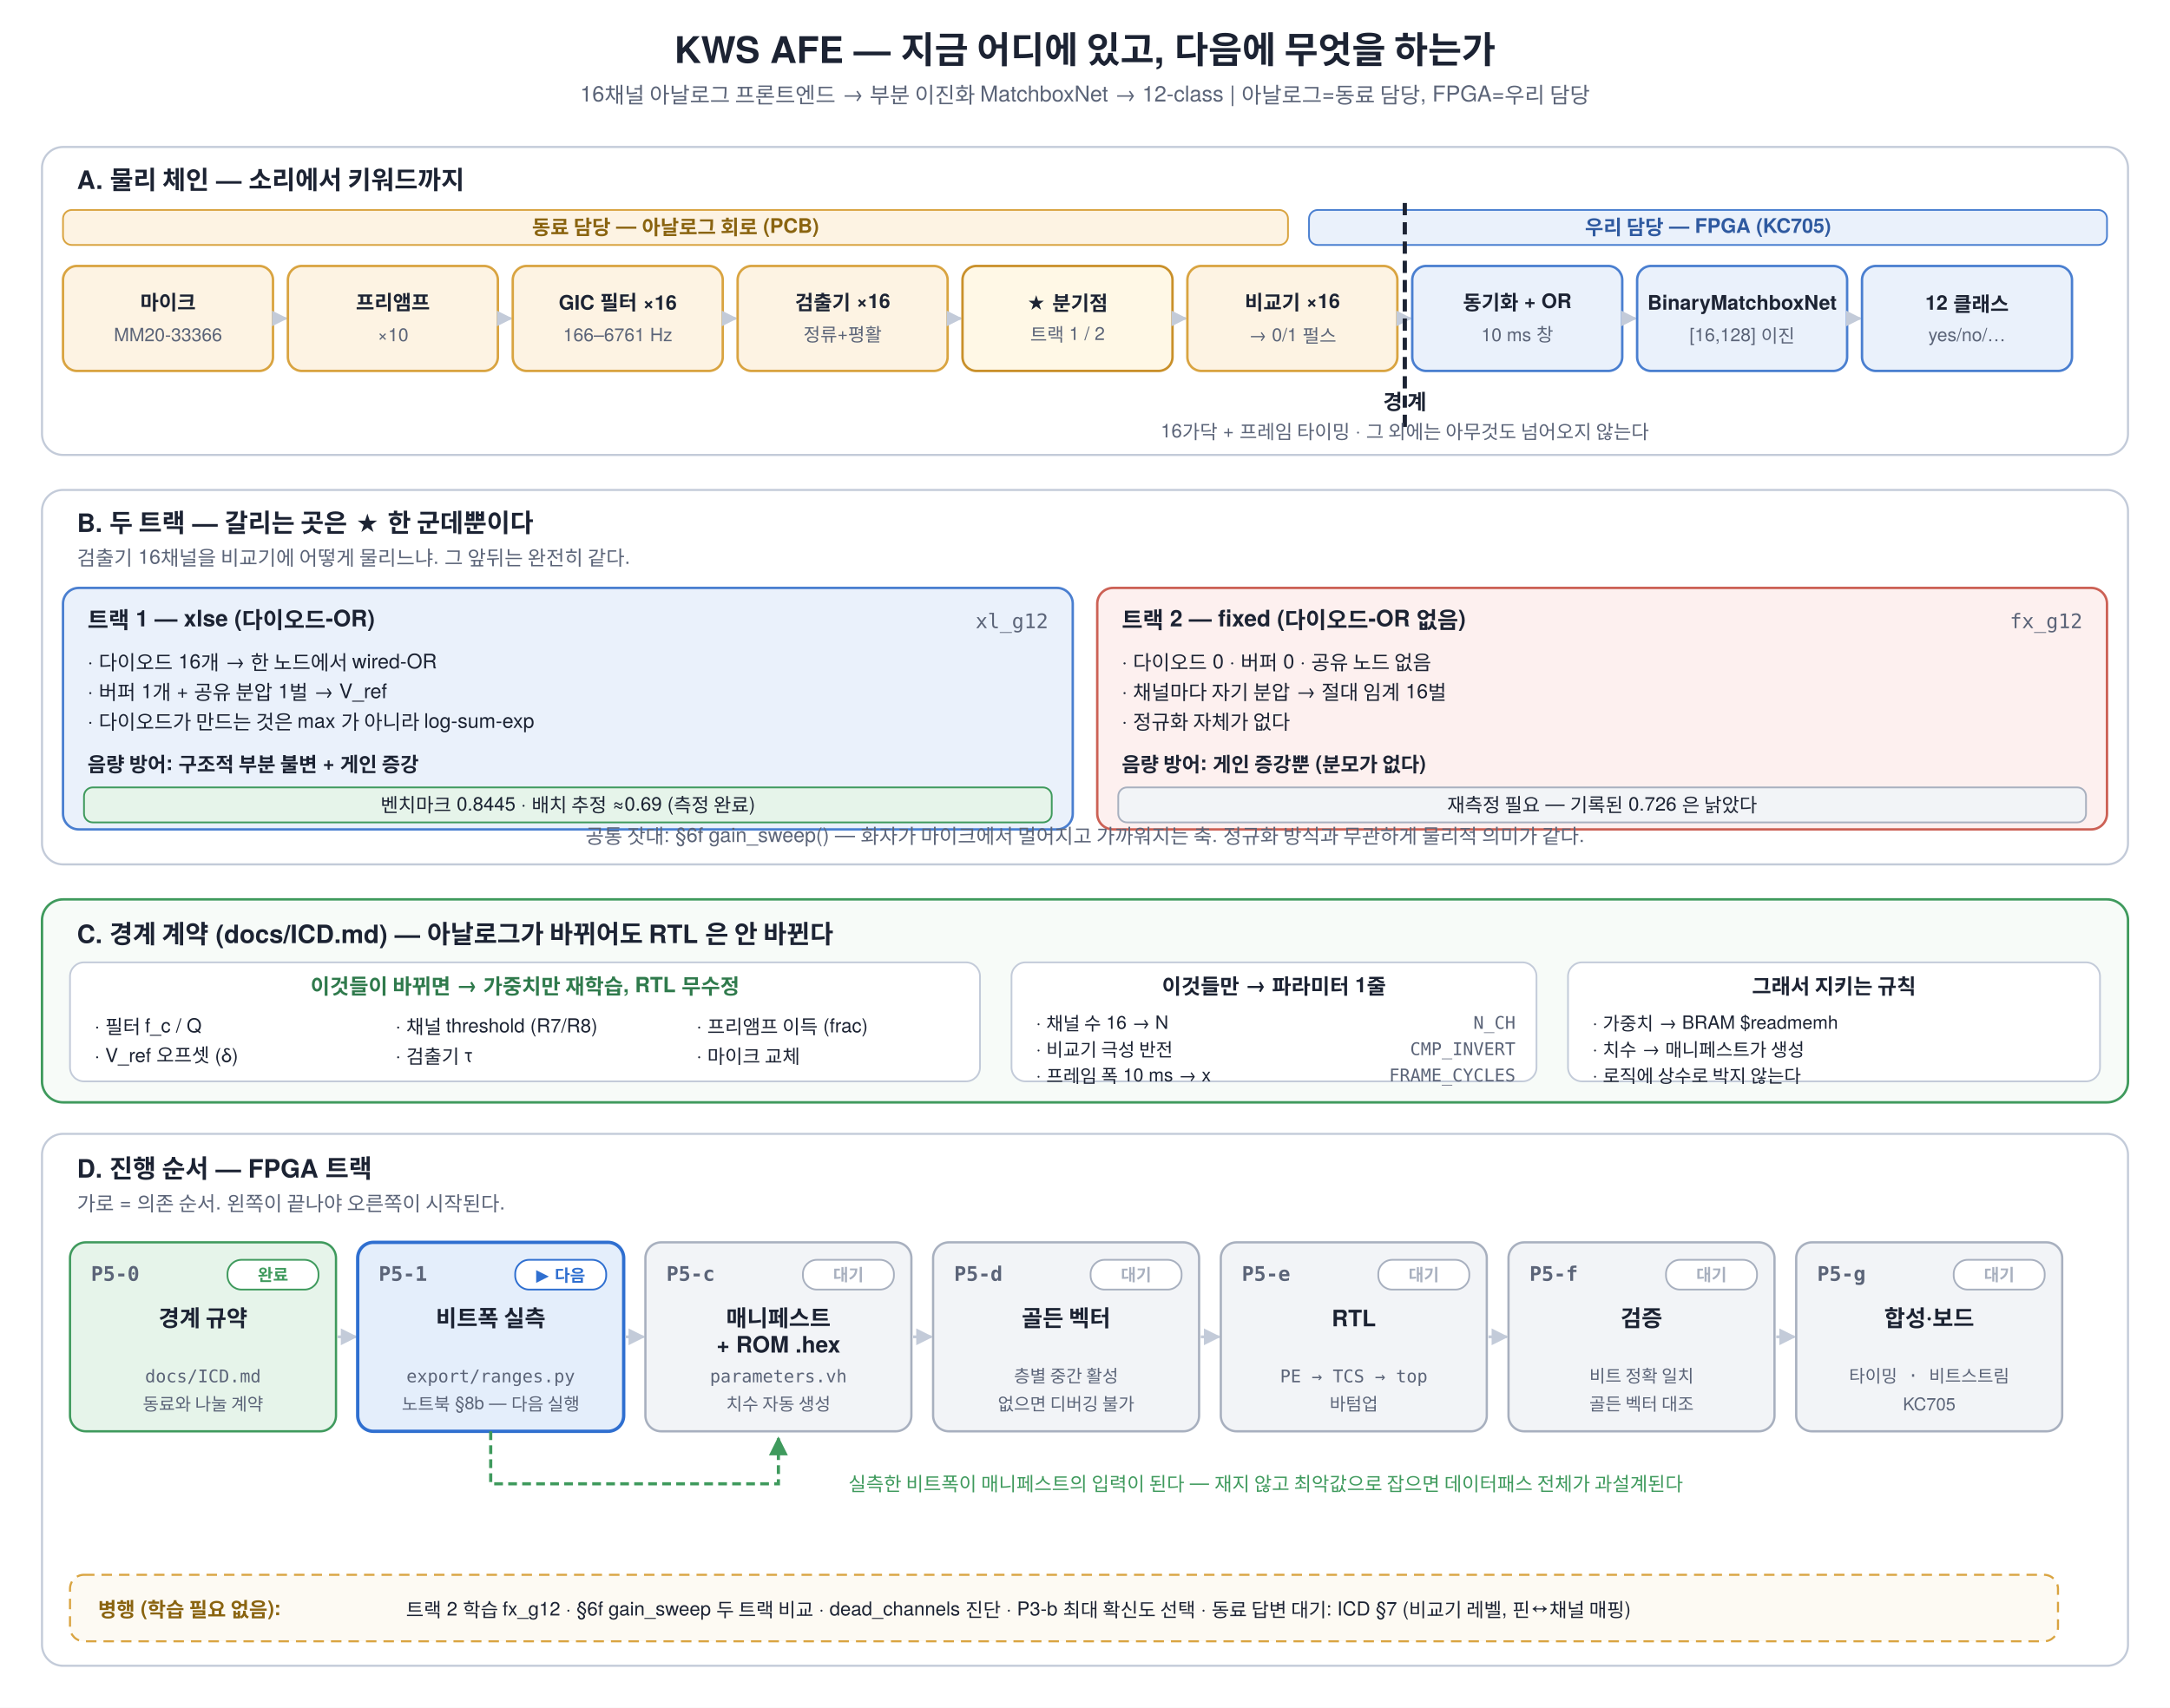
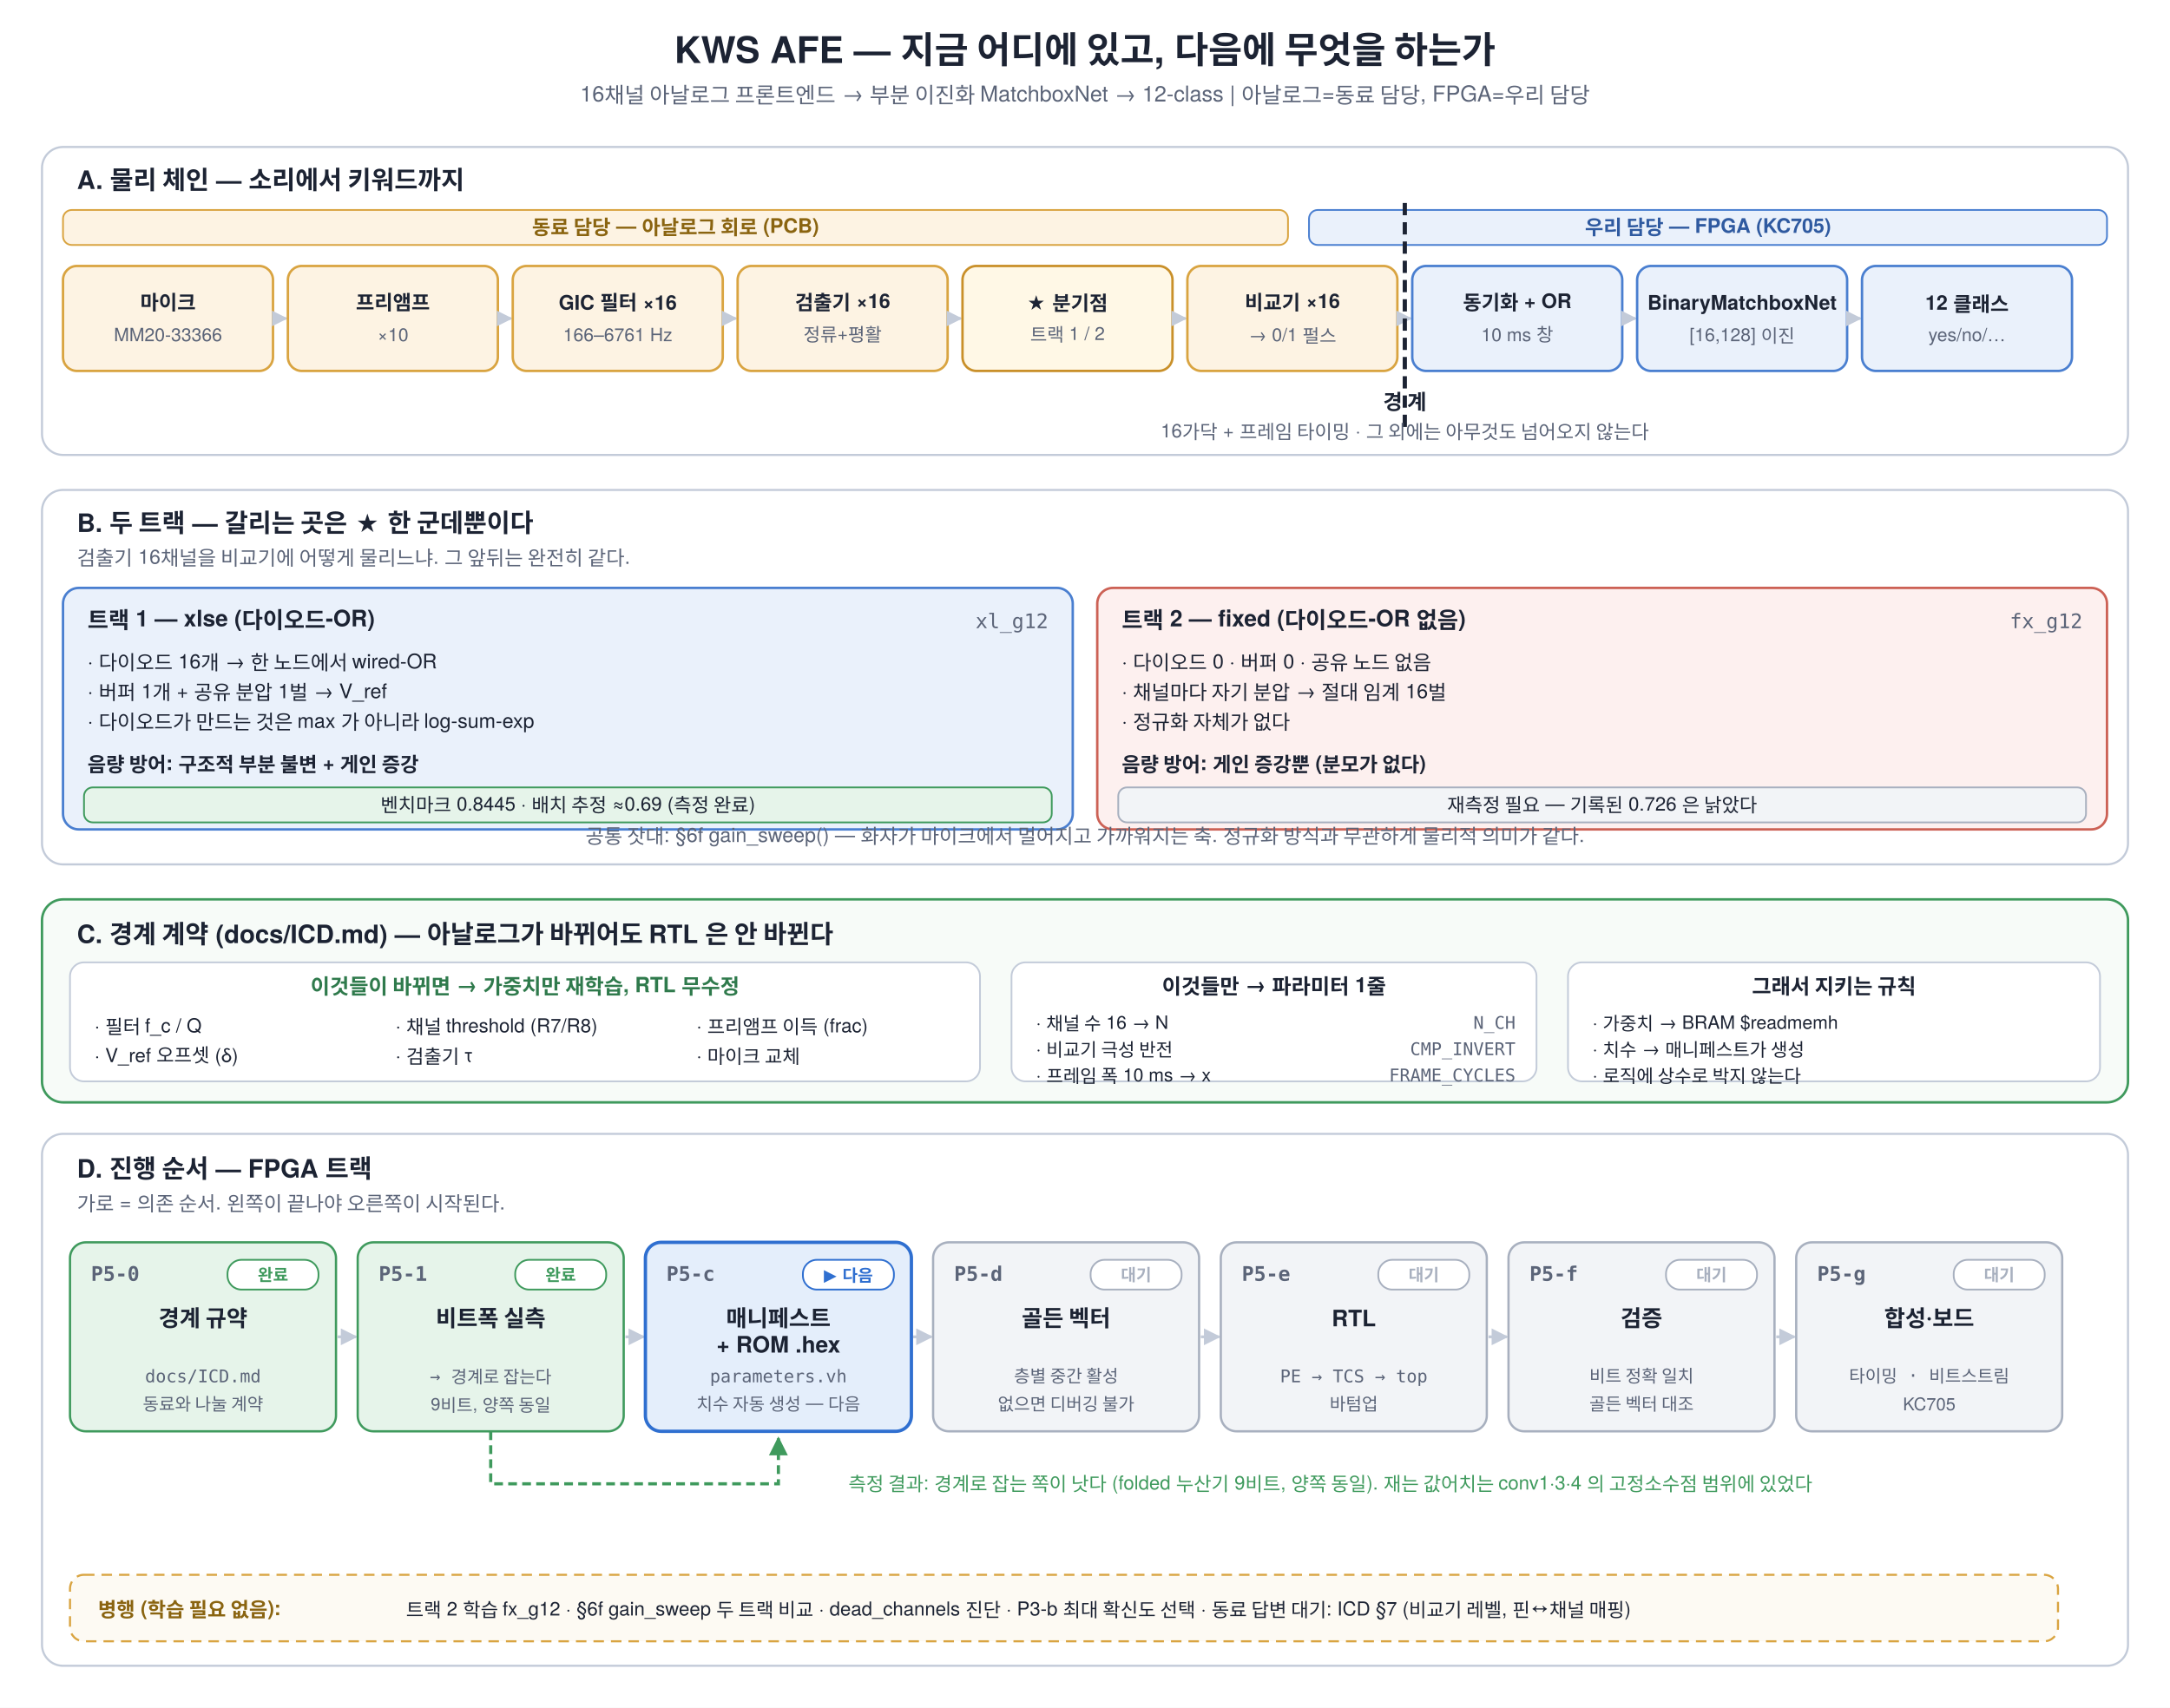
<svg xmlns="http://www.w3.org/2000/svg" viewBox="0 0 1240 976" width="1240" height="976">
  <defs>
    <marker id="a" viewBox="0 0 10 10" refX="9" refY="5" markerWidth="6" markerHeight="6" orient="auto-start-reverse">
      <path d="M0,0 L10,5 L0,10 z" fill="#c3cbd9" />
    </marker>
    <marker id="ag" viewBox="0 0 10 10" refX="9" refY="5" markerWidth="6" markerHeight="6" orient="auto-start-reverse">
      <path d="M0,0 L10,5 L0,10 z" fill="#3f9a5d" />
    </marker>
  </defs>
  <rect width="1240" height="976" fill="#ffffff" />
  <text x="620.0" y="36" font-family="'Apple SD Gothic Neo','Noto Sans KR','Helvetica Neue',sans-serif" font-size="21" fill="#1c2333" text-anchor="middle" font-weight="700">KWS AFE — 지금 어디에 있고, 다음에 무엇을 하는가</text>
  <text x="620.0" y="58" font-family="'Apple SD Gothic Neo','Noto Sans KR','Helvetica Neue',sans-serif" font-size="12.5" fill="#5b6478" text-anchor="middle" font-weight="400">16채널 아날로그 프론트엔드 → 부분 이진화 MatchboxNet → 12-class  |  아날로그=동료 담당, FPGA=우리 담당</text>
  <rect x="24" y="84" width="1192" height="176" rx="12" fill="#ffffff" stroke="#c3cbd9" stroke-width="1.2" />
  <text x="44" y="108" font-family="'Apple SD Gothic Neo','Noto Sans KR','Helvetica Neue',sans-serif" font-size="14.5" fill="#1c2333" text-anchor="start" font-weight="700">A.  물리 체인 — 소리에서 키워드까지</text>
  <rect x="36" y="120" width="700" height="20" rx="5" fill="#fdf3e3" stroke="#d9a441" stroke-width="1" />
  <text x="386" y="134" font-family="'Apple SD Gothic Neo','Noto Sans KR','Helvetica Neue',sans-serif" font-size="11.5" fill="#8a6410" text-anchor="middle" font-weight="600">동료 담당 — 아날로그 회로 (PCB)</text>
  <rect x="748" y="120" width="456" height="20" rx="5" fill="#eaf1fb" stroke="#4a7fd0" stroke-width="1" />
  <text x="976.0" y="134" font-family="'Apple SD Gothic Neo','Noto Sans KR','Helvetica Neue',sans-serif" font-size="11.5" fill="#2f5aa0" text-anchor="middle" font-weight="600">우리 담당 — FPGA (KC705)</text>
  <rect x="36.0" y="152" width="120" height="60" rx="8" fill="#fdf3e3" stroke="#d9a441" stroke-width="1.4" />
  <text x="96.0" y="177" font-family="'Apple SD Gothic Neo','Noto Sans KR','Helvetica Neue',sans-serif" font-size="11.5" fill="#1c2333" text-anchor="middle" font-weight="600">마이크</text>
  <text x="96.0" y="195" font-family="'Apple SD Gothic Neo','Noto Sans KR','Helvetica Neue',sans-serif" font-size="10.5" fill="#5b6478" text-anchor="middle" font-weight="400">MM20-33366</text>
  <line x1="157.0" y1="182.0" x2="163.5" y2="182.0" stroke="#c3cbd9" stroke-width="1.5" marker-end="url(#a)" />
  <rect x="164.5" y="152" width="120" height="60" rx="8" fill="#fdf3e3" stroke="#d9a441" stroke-width="1.4" />
  <text x="224.5" y="177" font-family="'Apple SD Gothic Neo','Noto Sans KR','Helvetica Neue',sans-serif" font-size="11.5" fill="#1c2333" text-anchor="middle" font-weight="600">프리앰프</text>
  <text x="224.5" y="195" font-family="'Apple SD Gothic Neo','Noto Sans KR','Helvetica Neue',sans-serif" font-size="10.5" fill="#5b6478" text-anchor="middle" font-weight="400">×10</text>
  <line x1="285.5" y1="182.0" x2="292.0" y2="182.0" stroke="#c3cbd9" stroke-width="1.5" marker-end="url(#a)" />
  <rect x="293.0" y="152" width="120" height="60" rx="8" fill="#fdf3e3" stroke="#d9a441" stroke-width="1.4" />
  <text x="353.0" y="177" font-family="'Apple SD Gothic Neo','Noto Sans KR','Helvetica Neue',sans-serif" font-size="11.5" fill="#1c2333" text-anchor="middle" font-weight="600">GIC 필터 ×16</text>
  <text x="353.0" y="195" font-family="'Apple SD Gothic Neo','Noto Sans KR','Helvetica Neue',sans-serif" font-size="10.5" fill="#5b6478" text-anchor="middle" font-weight="400">166–6761 Hz</text>
  <line x1="414.0" y1="182.0" x2="420.5" y2="182.0" stroke="#c3cbd9" stroke-width="1.5" marker-end="url(#a)" />
  <rect x="421.5" y="152" width="120" height="60" rx="8" fill="#fdf3e3" stroke="#d9a441" stroke-width="1.4" />
  <text x="481.5" y="177" font-family="'Apple SD Gothic Neo','Noto Sans KR','Helvetica Neue',sans-serif" font-size="11.5" fill="#1c2333" text-anchor="middle" font-weight="600">검출기 ×16</text>
  <text x="481.5" y="195" font-family="'Apple SD Gothic Neo','Noto Sans KR','Helvetica Neue',sans-serif" font-size="10.5" fill="#5b6478" text-anchor="middle" font-weight="400">정류+평활</text>
  <line x1="542.5" y1="182.0" x2="549.0" y2="182.0" stroke="#c3cbd9" stroke-width="1.5" marker-end="url(#a)" />
  <rect x="550.0" y="152" width="120" height="60" rx="8" fill="#fff8e6" stroke="#c9902a" stroke-width="1.4" />
  <text x="610.0" y="177" font-family="'Apple SD Gothic Neo','Noto Sans KR','Helvetica Neue',sans-serif" font-size="11.5" fill="#1c2333" text-anchor="middle" font-weight="600">★ 분기점</text>
  <text x="610.0" y="195" font-family="'Apple SD Gothic Neo','Noto Sans KR','Helvetica Neue',sans-serif" font-size="10.5" fill="#5b6478" text-anchor="middle" font-weight="400">트랙 1 / 2</text>
  <line x1="671.0" y1="182.0" x2="677.5" y2="182.0" stroke="#c3cbd9" stroke-width="1.5" marker-end="url(#a)" />
  <rect x="678.5" y="152" width="120" height="60" rx="8" fill="#fdf3e3" stroke="#d9a441" stroke-width="1.4" />
  <text x="738.5" y="177" font-family="'Apple SD Gothic Neo','Noto Sans KR','Helvetica Neue',sans-serif" font-size="11.5" fill="#1c2333" text-anchor="middle" font-weight="600">비교기 ×16</text>
  <text x="738.5" y="195" font-family="'Apple SD Gothic Neo','Noto Sans KR','Helvetica Neue',sans-serif" font-size="10.5" fill="#5b6478" text-anchor="middle" font-weight="400">→ 0/1 펄스</text>
  <line x1="799.5" y1="182.0" x2="806.0" y2="182.0" stroke="#c3cbd9" stroke-width="1.5" marker-end="url(#a)" />
  <rect x="807.0" y="152" width="120" height="60" rx="8" fill="#eaf1fb" stroke="#4a7fd0" stroke-width="1.4" />
  <text x="867.0" y="177" font-family="'Apple SD Gothic Neo','Noto Sans KR','Helvetica Neue',sans-serif" font-size="11.5" fill="#1c2333" text-anchor="middle" font-weight="600">동기화 + OR</text>
  <text x="867.0" y="195" font-family="'Apple SD Gothic Neo','Noto Sans KR','Helvetica Neue',sans-serif" font-size="10.5" fill="#5b6478" text-anchor="middle" font-weight="400">10 ms 창</text>
  <line x1="928.0" y1="182.0" x2="934.5" y2="182.0" stroke="#c3cbd9" stroke-width="1.5" marker-end="url(#a)" />
  <rect x="935.5" y="152" width="120" height="60" rx="8" fill="#eaf1fb" stroke="#4a7fd0" stroke-width="1.4" />
  <text x="995.5" y="177" font-family="'Apple SD Gothic Neo','Noto Sans KR','Helvetica Neue',sans-serif" font-size="11.5" fill="#1c2333" text-anchor="middle" font-weight="600">BinaryMatchboxNet</text>
  <text x="995.5" y="195" font-family="'Apple SD Gothic Neo','Noto Sans KR','Helvetica Neue',sans-serif" font-size="10.5" fill="#5b6478" text-anchor="middle" font-weight="400">[16,128] 이진</text>
  <line x1="1056.5" y1="182.0" x2="1063.0" y2="182.0" stroke="#c3cbd9" stroke-width="1.5" marker-end="url(#a)" />
  <rect x="1064.0" y="152" width="120" height="60" rx="8" fill="#eaf1fb" stroke="#4a7fd0" stroke-width="1.4" />
  <text x="1124.0" y="177" font-family="'Apple SD Gothic Neo','Noto Sans KR','Helvetica Neue',sans-serif" font-size="11.5" fill="#1c2333" text-anchor="middle" font-weight="600">12 클래스</text>
  <text x="1124.0" y="195" font-family="'Apple SD Gothic Neo','Noto Sans KR','Helvetica Neue',sans-serif" font-size="10.5" fill="#5b6478" text-anchor="middle" font-weight="400">yes/no/…</text>
  <line x1="802.75" y1="116" x2="802.75" y2="248" stroke="#1c2333" stroke-width="2.4" stroke-dasharray="7 4" />
  <text x="802.75" y="234" font-family="'Apple SD Gothic Neo','Noto Sans KR','Helvetica Neue',sans-serif" font-size="12" fill="#1c2333" text-anchor="middle" font-weight="700">경 계</text>
  <text x="802.75" y="250" font-family="'Apple SD Gothic Neo','Noto Sans KR','Helvetica Neue',sans-serif" font-size="11" fill="#5b6478" text-anchor="middle" font-weight="400">16가닥 + 프레임 타이밍  ·  그 외에는 아무것도 넘어오지 않는다</text>
  <rect x="24" y="280" width="1192" height="214" rx="12" fill="#ffffff" stroke="#c3cbd9" stroke-width="1.2" />
  <text x="44" y="304" font-family="'Apple SD Gothic Neo','Noto Sans KR','Helvetica Neue',sans-serif" font-size="14.5" fill="#1c2333" text-anchor="start" font-weight="700">B.  두 트랙 — 갈리는 곳은 ★ 한 군데뿐이다</text>
  <text x="44" y="323" font-family="'Apple SD Gothic Neo','Noto Sans KR','Helvetica Neue',sans-serif" font-size="11.5" fill="#5b6478" text-anchor="start" font-weight="400">검출기 16채널을 비교기에 어떻게 물리느냐. 그 앞뒤는 완전히 같다.</text>
  <rect x="36.0" y="336" width="577.0" height="138" rx="9" fill="#eaf1fb" stroke="#4a7fd0" stroke-width="1.4" />
  <text x="50.0" y="359" font-family="'Apple SD Gothic Neo','Noto Sans KR','Helvetica Neue',sans-serif" font-size="13" fill="#1c2333" text-anchor="start" font-weight="700">트랙 1 — xlse (다이오드-OR)</text>
  <text x="599.0" y="359" font-family="'SF Mono','Menlo',monospace" font-size="11.5" fill="#5b6478" text-anchor="end" font-weight="400">xl_g12</text>
  <text x="50.0" y="382" font-family="'Apple SD Gothic Neo','Noto Sans KR','Helvetica Neue',sans-serif" font-size="11.5" fill="#1c2333" text-anchor="start" font-weight="400">·  다이오드 16개 → 한 노드에서 wired-OR</text>
  <text x="50.0" y="399" font-family="'Apple SD Gothic Neo','Noto Sans KR','Helvetica Neue',sans-serif" font-size="11.5" fill="#1c2333" text-anchor="start" font-weight="400">·  버퍼 1개 + 공유 분압 1벌 → V_ref</text>
  <text x="50.0" y="416" font-family="'Apple SD Gothic Neo','Noto Sans KR','Helvetica Neue',sans-serif" font-size="11.5" fill="#1c2333" text-anchor="start" font-weight="400">·  다이오드가 만드는 것은 max 가 아니라 log-sum-exp</text>
  <text x="50.0" y="441" font-family="'Apple SD Gothic Neo','Noto Sans KR','Helvetica Neue',sans-serif" font-size="11.5" fill="#1c2333" text-anchor="start" font-weight="600">음량 방어: 구조적 부분 불변 + 게인 증강</text>
  <rect x="48.0" y="450" width="553.0" height="20" rx="5" fill="#e6f4ea" stroke="#3f9a5d" stroke-width="1" />
  <text x="324.5" y="464" font-family="'Apple SD Gothic Neo','Noto Sans KR','Helvetica Neue',sans-serif" font-size="11" fill="#1c2333" text-anchor="middle" font-weight="400">벤치마크 0.8445 · 배치 추정 ≈0.69 (측정 완료)</text>
  <rect x="627.0" y="336" width="577.0" height="138" rx="9" fill="#fdf0ef" stroke="#cc6155" stroke-width="1.4" />
  <text x="641.0" y="359" font-family="'Apple SD Gothic Neo','Noto Sans KR','Helvetica Neue',sans-serif" font-size="13" fill="#1c2333" text-anchor="start" font-weight="700">트랙 2 — fixed (다이오드-OR 없음)</text>
  <text x="1190.0" y="359" font-family="'SF Mono','Menlo',monospace" font-size="11.5" fill="#5b6478" text-anchor="end" font-weight="400">fx_g12</text>
  <text x="641.0" y="382" font-family="'Apple SD Gothic Neo','Noto Sans KR','Helvetica Neue',sans-serif" font-size="11.5" fill="#1c2333" text-anchor="start" font-weight="400">·  다이오드 0 · 버퍼 0 · 공유 노드 없음</text>
  <text x="641.0" y="399" font-family="'Apple SD Gothic Neo','Noto Sans KR','Helvetica Neue',sans-serif" font-size="11.5" fill="#1c2333" text-anchor="start" font-weight="400">·  채널마다 자기 분압 → 절대 임계 16벌</text>
  <text x="641.0" y="416" font-family="'Apple SD Gothic Neo','Noto Sans KR','Helvetica Neue',sans-serif" font-size="11.5" fill="#1c2333" text-anchor="start" font-weight="400">·  정규화 자체가 없다</text>
  <text x="641.0" y="441" font-family="'Apple SD Gothic Neo','Noto Sans KR','Helvetica Neue',sans-serif" font-size="11.5" fill="#1c2333" text-anchor="start" font-weight="600">음량 방어: 게인 증강뿐 (분모가 없다)</text>
  <rect x="639.0" y="450" width="553.0" height="20" rx="5" fill="#f2f4f7" stroke="#a8b0bf" stroke-width="1" />
  <text x="915.5" y="464" font-family="'Apple SD Gothic Neo','Noto Sans KR','Helvetica Neue',sans-serif" font-size="11" fill="#1c2333" text-anchor="middle" font-weight="400">재측정 필요 — 기록된 0.726 은 낡았다</text>
  <text x="620.0" y="482" font-family="'Apple SD Gothic Neo','Noto Sans KR','Helvetica Neue',sans-serif" font-size="11.5" fill="#5b6478" text-anchor="middle" font-weight="400">공통 잣대:  §6f  gain_sweep()  — 화자가 마이크에서 멀어지고 가까워지는 축. 정규화 방식과 무관하게 물리적 의미가 같다.</text>
  <rect x="24" y="514" width="1192" height="116" rx="12" fill="#f7fbf8" stroke="#3f9a5d" stroke-width="1.4" />
  <text x="44" y="539" font-family="'Apple SD Gothic Neo','Noto Sans KR','Helvetica Neue',sans-serif" font-size="14.5" fill="#1c2333" text-anchor="start" font-weight="700">C.  경계 계약 (docs/ICD.md) — 아날로그가 바뀌어도 RTL 은 안 바뀐다</text>
  <rect x="40" y="550" width="520" height="68" rx="8" fill="#ffffff" stroke="#c3cbd9" stroke-width="1" />
  <text x="300" y="568" font-family="'Apple SD Gothic Neo','Noto Sans KR','Helvetica Neue',sans-serif" font-size="12" fill="#2f7a4c" text-anchor="middle" font-weight="600">이것들이 바뀌면 →  가중치만 재학습, RTL 무수정</text>
  <text x="54" y="590" font-family="'Apple SD Gothic Neo','Noto Sans KR','Helvetica Neue',sans-serif" font-size="11" fill="#1c2333" text-anchor="start" font-weight="400">· 필터 f_c / Q</text>
  <text x="226" y="590" font-family="'Apple SD Gothic Neo','Noto Sans KR','Helvetica Neue',sans-serif" font-size="11" fill="#1c2333" text-anchor="start" font-weight="400">· 채널 threshold (R7/R8)</text>
  <text x="398" y="590" font-family="'Apple SD Gothic Neo','Noto Sans KR','Helvetica Neue',sans-serif" font-size="11" fill="#1c2333" text-anchor="start" font-weight="400">· 프리앰프 이득 (frac)</text>
  <text x="54" y="607" font-family="'Apple SD Gothic Neo','Noto Sans KR','Helvetica Neue',sans-serif" font-size="11" fill="#1c2333" text-anchor="start" font-weight="400">· V_ref 오프셋 (δ)</text>
  <text x="226" y="607" font-family="'Apple SD Gothic Neo','Noto Sans KR','Helvetica Neue',sans-serif" font-size="11" fill="#1c2333" text-anchor="start" font-weight="400">· 검출기 τ</text>
  <text x="398" y="607" font-family="'Apple SD Gothic Neo','Noto Sans KR','Helvetica Neue',sans-serif" font-size="11" fill="#1c2333" text-anchor="start" font-weight="400">· 마이크 교체</text>
  <rect x="578" y="550" width="300" height="68" rx="8" fill="#ffffff" stroke="#c3cbd9" stroke-width="1" />
  <text x="728" y="568" font-family="'Apple SD Gothic Neo','Noto Sans KR','Helvetica Neue',sans-serif" font-size="12" fill="#1c2333" text-anchor="middle" font-weight="600">이것들만 →  파라미터 1줄</text>
  <text x="592" y="588" font-family="'Apple SD Gothic Neo','Noto Sans KR','Helvetica Neue',sans-serif" font-size="10.5" fill="#1c2333" text-anchor="start" font-weight="400">· 채널 수 16 → N</text>
  <text x="866" y="588" font-family="'SF Mono','Menlo',monospace" font-size="10" fill="#5b6478" text-anchor="end" font-weight="400">N_CH</text>
  <text x="592" y="603" font-family="'Apple SD Gothic Neo','Noto Sans KR','Helvetica Neue',sans-serif" font-size="10.5" fill="#1c2333" text-anchor="start" font-weight="400">· 비교기 극성 반전</text>
  <text x="866" y="603" font-family="'SF Mono','Menlo',monospace" font-size="10" fill="#5b6478" text-anchor="end" font-weight="400">CMP_INVERT</text>
  <text x="592" y="618" font-family="'Apple SD Gothic Neo','Noto Sans KR','Helvetica Neue',sans-serif" font-size="10.5" fill="#1c2333" text-anchor="start" font-weight="400">· 프레임 폭 10 ms → x</text>
  <text x="866" y="618" font-family="'SF Mono','Menlo',monospace" font-size="10" fill="#5b6478" text-anchor="end" font-weight="400">FRAME_CYCLES</text>
  <rect x="896" y="550" width="304" height="68" rx="8" fill="#ffffff" stroke="#c3cbd9" stroke-width="1" />
  <text x="1048.0" y="568" font-family="'Apple SD Gothic Neo','Noto Sans KR','Helvetica Neue',sans-serif" font-size="12" fill="#1c2333" text-anchor="middle" font-weight="600">그래서 지키는 규칙</text>
  <text x="910" y="588" font-family="'Apple SD Gothic Neo','Noto Sans KR','Helvetica Neue',sans-serif" font-size="10.5" fill="#1c2333" text-anchor="start" font-weight="400">· 가중치 → BRAM $readmemh</text>
  <text x="910" y="603" font-family="'Apple SD Gothic Neo','Noto Sans KR','Helvetica Neue',sans-serif" font-size="10.5" fill="#1c2333" text-anchor="start" font-weight="400">· 치수 → 매니페스트가 생성</text>
  <text x="910" y="618" font-family="'Apple SD Gothic Neo','Noto Sans KR','Helvetica Neue',sans-serif" font-size="10.5" fill="#1c2333" text-anchor="start" font-weight="400">· 로직에 상수로 박지 않는다</text>
  <rect x="24" y="648" width="1192" height="304" rx="12" fill="#ffffff" stroke="#c3cbd9" stroke-width="1.2" />
  <text x="44" y="673" font-family="'Apple SD Gothic Neo','Noto Sans KR','Helvetica Neue',sans-serif" font-size="14.5" fill="#1c2333" text-anchor="start" font-weight="700">D.  진행 순서 — FPGA 트랙</text>
  <text x="44" y="692" font-family="'Apple SD Gothic Neo','Noto Sans KR','Helvetica Neue',sans-serif" font-size="11.5" fill="#5b6478" text-anchor="start" font-weight="400">가로 = 의존 순서. 왼쪽이 끝나야 오른쪽이 시작된다.</text>
  <rect x="40.0" y="710" width="152" height="108" rx="9" fill="#e6f4ea" stroke="#3f9a5d" stroke-width="1.3" />
  <text x="52.0" y="732" font-family="'SF Mono','Menlo',monospace" font-size="11.5" fill="#5b6478" text-anchor="start" font-weight="600">P5-0</text>
  <rect x="130.0" y="720" width="52" height="17" rx="8" fill="#ffffff" stroke="#3f9a5d" stroke-width="1" />
  <text x="156.0" y="732" font-family="'Apple SD Gothic Neo','Noto Sans KR','Helvetica Neue',sans-serif" font-size="9.5" fill="#3f9a5d" text-anchor="middle" font-weight="700">완료</text>
  <text x="116.0" y="758" font-family="'Apple SD Gothic Neo','Noto Sans KR','Helvetica Neue',sans-serif" font-size="13" fill="#1c2333" text-anchor="middle" font-weight="700">경계 규약</text>
  <text x="116.0" y="790" font-family="'SF Mono','Menlo',monospace" font-size="10" fill="#5b6478" text-anchor="middle" font-weight="400">docs/ICD.md</text>
  <text x="116.0" y="806" font-family="'Apple SD Gothic Neo','Noto Sans KR','Helvetica Neue',sans-serif" font-size="10" fill="#5b6478" text-anchor="middle" font-weight="400">동료와 나눌 계약</text>
  <line x1="193.0" y1="764.0" x2="203.4" y2="764.0" stroke="#c3cbd9" stroke-width="1.6" marker-end="url(#a)" />
-   <rect x="204.4" y="710" width="152" height="108" rx="9" fill="#e4eefb" stroke="#2f6fd0" stroke-width="1.9" />
+   <rect x="204.4" y="710" width="152" height="108" rx="9" fill="#e6f4ea" stroke="#3f9a5d" stroke-width="1.3" />
  <text x="216.4" y="732" font-family="'SF Mono','Menlo',monospace" font-size="11.5" fill="#5b6478" text-anchor="start" font-weight="600">P5-1</text>
-   <rect x="294.4" y="720" width="52" height="17" rx="8" fill="#ffffff" stroke="#2f6fd0" stroke-width="1" />
-   <text x="320.4" y="732" font-family="'Apple SD Gothic Neo','Noto Sans KR','Helvetica Neue',sans-serif" font-size="9.5" fill="#2f6fd0" text-anchor="middle" font-weight="700">▶ 다음</text>
+   <rect x="294.4" y="720" width="52" height="17" rx="8" fill="#ffffff" stroke="#3f9a5d" stroke-width="1" />
+   <text x="320.4" y="732" font-family="'Apple SD Gothic Neo','Noto Sans KR','Helvetica Neue',sans-serif" font-size="9.5" fill="#3f9a5d" text-anchor="middle" font-weight="700">완료</text>
  <text x="280.4" y="758" font-family="'Apple SD Gothic Neo','Noto Sans KR','Helvetica Neue',sans-serif" font-size="13" fill="#1c2333" text-anchor="middle" font-weight="700">비트폭 실측</text>
-   <text x="280.4" y="790" font-family="'SF Mono','Menlo',monospace" font-size="10" fill="#5b6478" text-anchor="middle" font-weight="400">export/ranges.py</text>
-   <text x="280.4" y="806" font-family="'Apple SD Gothic Neo','Noto Sans KR','Helvetica Neue',sans-serif" font-size="10" fill="#5b6478" text-anchor="middle" font-weight="400">노트북 §8b — 다음 실행</text>
+   <text x="280.4" y="790" font-family="'SF Mono','Menlo',monospace" font-size="10" fill="#5b6478" text-anchor="middle" font-weight="400">→ 경계로 잡는다</text>
+   <text x="280.4" y="806" font-family="'Apple SD Gothic Neo','Noto Sans KR','Helvetica Neue',sans-serif" font-size="10" fill="#5b6478" text-anchor="middle" font-weight="400">9비트, 양쪽 동일</text>
  <line x1="357.4" y1="764.0" x2="367.8" y2="764.0" stroke="#c3cbd9" stroke-width="1.6" marker-end="url(#a)" />
-   <rect x="368.8" y="710" width="152" height="108" rx="9" fill="#f2f4f7" stroke="#a8b0bf" stroke-width="1.3" />
+   <rect x="368.8" y="710" width="152" height="108" rx="9" fill="#e4eefb" stroke="#2f6fd0" stroke-width="1.9" />
  <text x="380.8" y="732" font-family="'SF Mono','Menlo',monospace" font-size="11.5" fill="#5b6478" text-anchor="start" font-weight="600">P5-c</text>
-   <rect x="458.8" y="720" width="52" height="17" rx="8" fill="#ffffff" stroke="#a8b0bf" stroke-width="1" />
-   <text x="484.8" y="732" font-family="'Apple SD Gothic Neo','Noto Sans KR','Helvetica Neue',sans-serif" font-size="9.5" fill="#a8b0bf" text-anchor="middle" font-weight="700">대기</text>
+   <rect x="458.8" y="720" width="52" height="17" rx="8" fill="#ffffff" stroke="#2f6fd0" stroke-width="1" />
+   <text x="484.8" y="732" font-family="'Apple SD Gothic Neo','Noto Sans KR','Helvetica Neue',sans-serif" font-size="9.5" fill="#2f6fd0" text-anchor="middle" font-weight="700">▶ 다음</text>
  <text x="444.8" y="758" font-family="'Apple SD Gothic Neo','Noto Sans KR','Helvetica Neue',sans-serif" font-size="13" fill="#1c2333" text-anchor="middle" font-weight="700">매니페스트</text>
  <text x="444.8" y="773" font-family="'Apple SD Gothic Neo','Noto Sans KR','Helvetica Neue',sans-serif" font-size="13" fill="#1c2333" text-anchor="middle" font-weight="700">+ ROM .hex</text>
  <text x="444.8" y="790" font-family="'SF Mono','Menlo',monospace" font-size="10" fill="#5b6478" text-anchor="middle" font-weight="400">parameters.vh</text>
-   <text x="444.8" y="806" font-family="'Apple SD Gothic Neo','Noto Sans KR','Helvetica Neue',sans-serif" font-size="10" fill="#5b6478" text-anchor="middle" font-weight="400">치수 자동 생성</text>
+   <text x="444.8" y="806" font-family="'Apple SD Gothic Neo','Noto Sans KR','Helvetica Neue',sans-serif" font-size="10" fill="#5b6478" text-anchor="middle" font-weight="400">치수 자동 생성 — 다음</text>
  <line x1="521.8" y1="764.0" x2="532.2" y2="764.0" stroke="#c3cbd9" stroke-width="1.6" marker-end="url(#a)" />
  <rect x="533.2" y="710" width="152" height="108" rx="9" fill="#f2f4f7" stroke="#a8b0bf" stroke-width="1.3" />
  <text x="545.2" y="732" font-family="'SF Mono','Menlo',monospace" font-size="11.5" fill="#5b6478" text-anchor="start" font-weight="600">P5-d</text>
  <rect x="623.2" y="720" width="52" height="17" rx="8" fill="#ffffff" stroke="#a8b0bf" stroke-width="1" />
  <text x="649.2" y="732" font-family="'Apple SD Gothic Neo','Noto Sans KR','Helvetica Neue',sans-serif" font-size="9.5" fill="#a8b0bf" text-anchor="middle" font-weight="700">대기</text>
  <text x="609.2" y="758" font-family="'Apple SD Gothic Neo','Noto Sans KR','Helvetica Neue',sans-serif" font-size="13" fill="#1c2333" text-anchor="middle" font-weight="700">골든 벡터</text>
  <text x="609.2" y="790" font-family="'SF Mono','Menlo',monospace" font-size="10" fill="#5b6478" text-anchor="middle" font-weight="400">층별 중간 활성</text>
  <text x="609.2" y="806" font-family="'Apple SD Gothic Neo','Noto Sans KR','Helvetica Neue',sans-serif" font-size="10" fill="#5b6478" text-anchor="middle" font-weight="400">없으면 디버깅 불가</text>
  <line x1="686.2" y1="764.0" x2="696.6" y2="764.0" stroke="#c3cbd9" stroke-width="1.6" marker-end="url(#a)" />
  <rect x="697.6" y="710" width="152" height="108" rx="9" fill="#f2f4f7" stroke="#a8b0bf" stroke-width="1.3" />
  <text x="709.6" y="732" font-family="'SF Mono','Menlo',monospace" font-size="11.5" fill="#5b6478" text-anchor="start" font-weight="600">P5-e</text>
  <rect x="787.6" y="720" width="52" height="17" rx="8" fill="#ffffff" stroke="#a8b0bf" stroke-width="1" />
  <text x="813.6" y="732" font-family="'Apple SD Gothic Neo','Noto Sans KR','Helvetica Neue',sans-serif" font-size="9.5" fill="#a8b0bf" text-anchor="middle" font-weight="700">대기</text>
  <text x="773.6" y="758" font-family="'Apple SD Gothic Neo','Noto Sans KR','Helvetica Neue',sans-serif" font-size="13" fill="#1c2333" text-anchor="middle" font-weight="700">RTL</text>
  <text x="773.6" y="790" font-family="'SF Mono','Menlo',monospace" font-size="10" fill="#5b6478" text-anchor="middle" font-weight="400">PE → TCS → top</text>
  <text x="773.6" y="806" font-family="'Apple SD Gothic Neo','Noto Sans KR','Helvetica Neue',sans-serif" font-size="10" fill="#5b6478" text-anchor="middle" font-weight="400">바텀업</text>
  <line x1="850.6" y1="764.0" x2="861.0" y2="764.0" stroke="#c3cbd9" stroke-width="1.6" marker-end="url(#a)" />
  <rect x="862.0" y="710" width="152" height="108" rx="9" fill="#f2f4f7" stroke="#a8b0bf" stroke-width="1.3" />
  <text x="874.0" y="732" font-family="'SF Mono','Menlo',monospace" font-size="11.5" fill="#5b6478" text-anchor="start" font-weight="600">P5-f</text>
  <rect x="952.0" y="720" width="52" height="17" rx="8" fill="#ffffff" stroke="#a8b0bf" stroke-width="1" />
  <text x="978.0" y="732" font-family="'Apple SD Gothic Neo','Noto Sans KR','Helvetica Neue',sans-serif" font-size="9.5" fill="#a8b0bf" text-anchor="middle" font-weight="700">대기</text>
  <text x="938.0" y="758" font-family="'Apple SD Gothic Neo','Noto Sans KR','Helvetica Neue',sans-serif" font-size="13" fill="#1c2333" text-anchor="middle" font-weight="700">검증</text>
  <text x="938.0" y="790" font-family="'SF Mono','Menlo',monospace" font-size="10" fill="#5b6478" text-anchor="middle" font-weight="400">비트 정확 일치</text>
  <text x="938.0" y="806" font-family="'Apple SD Gothic Neo','Noto Sans KR','Helvetica Neue',sans-serif" font-size="10" fill="#5b6478" text-anchor="middle" font-weight="400">골든 벡터 대조</text>
  <line x1="1015.0" y1="764.0" x2="1025.4" y2="764.0" stroke="#c3cbd9" stroke-width="1.6" marker-end="url(#a)" />
  <rect x="1026.4" y="710" width="152" height="108" rx="9" fill="#f2f4f7" stroke="#a8b0bf" stroke-width="1.3" />
  <text x="1038.4" y="732" font-family="'SF Mono','Menlo',monospace" font-size="11.5" fill="#5b6478" text-anchor="start" font-weight="600">P5-g</text>
  <rect x="1116.4" y="720" width="52" height="17" rx="8" fill="#ffffff" stroke="#a8b0bf" stroke-width="1" />
  <text x="1142.4" y="732" font-family="'Apple SD Gothic Neo','Noto Sans KR','Helvetica Neue',sans-serif" font-size="9.5" fill="#a8b0bf" text-anchor="middle" font-weight="700">대기</text>
  <text x="1102.4" y="758" font-family="'Apple SD Gothic Neo','Noto Sans KR','Helvetica Neue',sans-serif" font-size="13" fill="#1c2333" text-anchor="middle" font-weight="700">합성·보드</text>
  <text x="1102.4" y="790" font-family="'SF Mono','Menlo',monospace" font-size="10" fill="#5b6478" text-anchor="middle" font-weight="400">타이밍 · 비트스트림</text>
  <text x="1102.4" y="806" font-family="'Apple SD Gothic Neo','Noto Sans KR','Helvetica Neue',sans-serif" font-size="10" fill="#5b6478" text-anchor="middle" font-weight="400">KC705</text>
  <path d="M280.4 818 L280.4 848 L444.8 848 L444.8 822" fill="none" stroke="#3f9a5d" stroke-width="1.8" stroke-dasharray="5 3" marker-end="url(#ag)" />
-   <text x="484.8" y="852" font-family="'Apple SD Gothic Neo','Noto Sans KR','Helvetica Neue',sans-serif" font-size="11" fill="#3f9a5d" text-anchor="start" font-weight="400">실측한 비트폭이 매니페스트의 입력이 된다 — 재지 않고 최악값으로 잡으면 데이터패스 전체가 과설계된다</text>
+   <text x="484.8" y="852" font-family="'Apple SD Gothic Neo','Noto Sans KR','Helvetica Neue',sans-serif" font-size="11" fill="#3f9a5d" text-anchor="start" font-weight="400">측정 결과: 경계로 잡는 쪽이 낫다 (folded 누산기 9비트, 양쪽 동일). 재는 값어치는 conv1·3·4 의 고정소수점 범위에 있었다</text>
  <rect x="40" y="900" width="1136" height="38" rx="8" fill="#fdfaf3" stroke="#d9a441" stroke-width="1.2" stroke-dasharray="6 4" />
  <text x="56" y="924" font-family="'Apple SD Gothic Neo','Noto Sans KR','Helvetica Neue',sans-serif" font-size="11.5" fill="#8a6410" text-anchor="start" font-weight="700">병행 (학습 필요 없음):</text>
  <text x="232" y="924" font-family="'Apple SD Gothic Neo','Noto Sans KR','Helvetica Neue',sans-serif" font-size="11" fill="#1c2333" text-anchor="start" font-weight="400">트랙 2 학습 fx_g12  ·  §6f gain_sweep 두 트랙 비교  ·  dead_channels 진단  ·  P3-b 최대 확신도 선택  ·  동료 답변 대기: ICD §7 (비교기 레벨, 핀↔채널 매핑)</text>
</svg>
